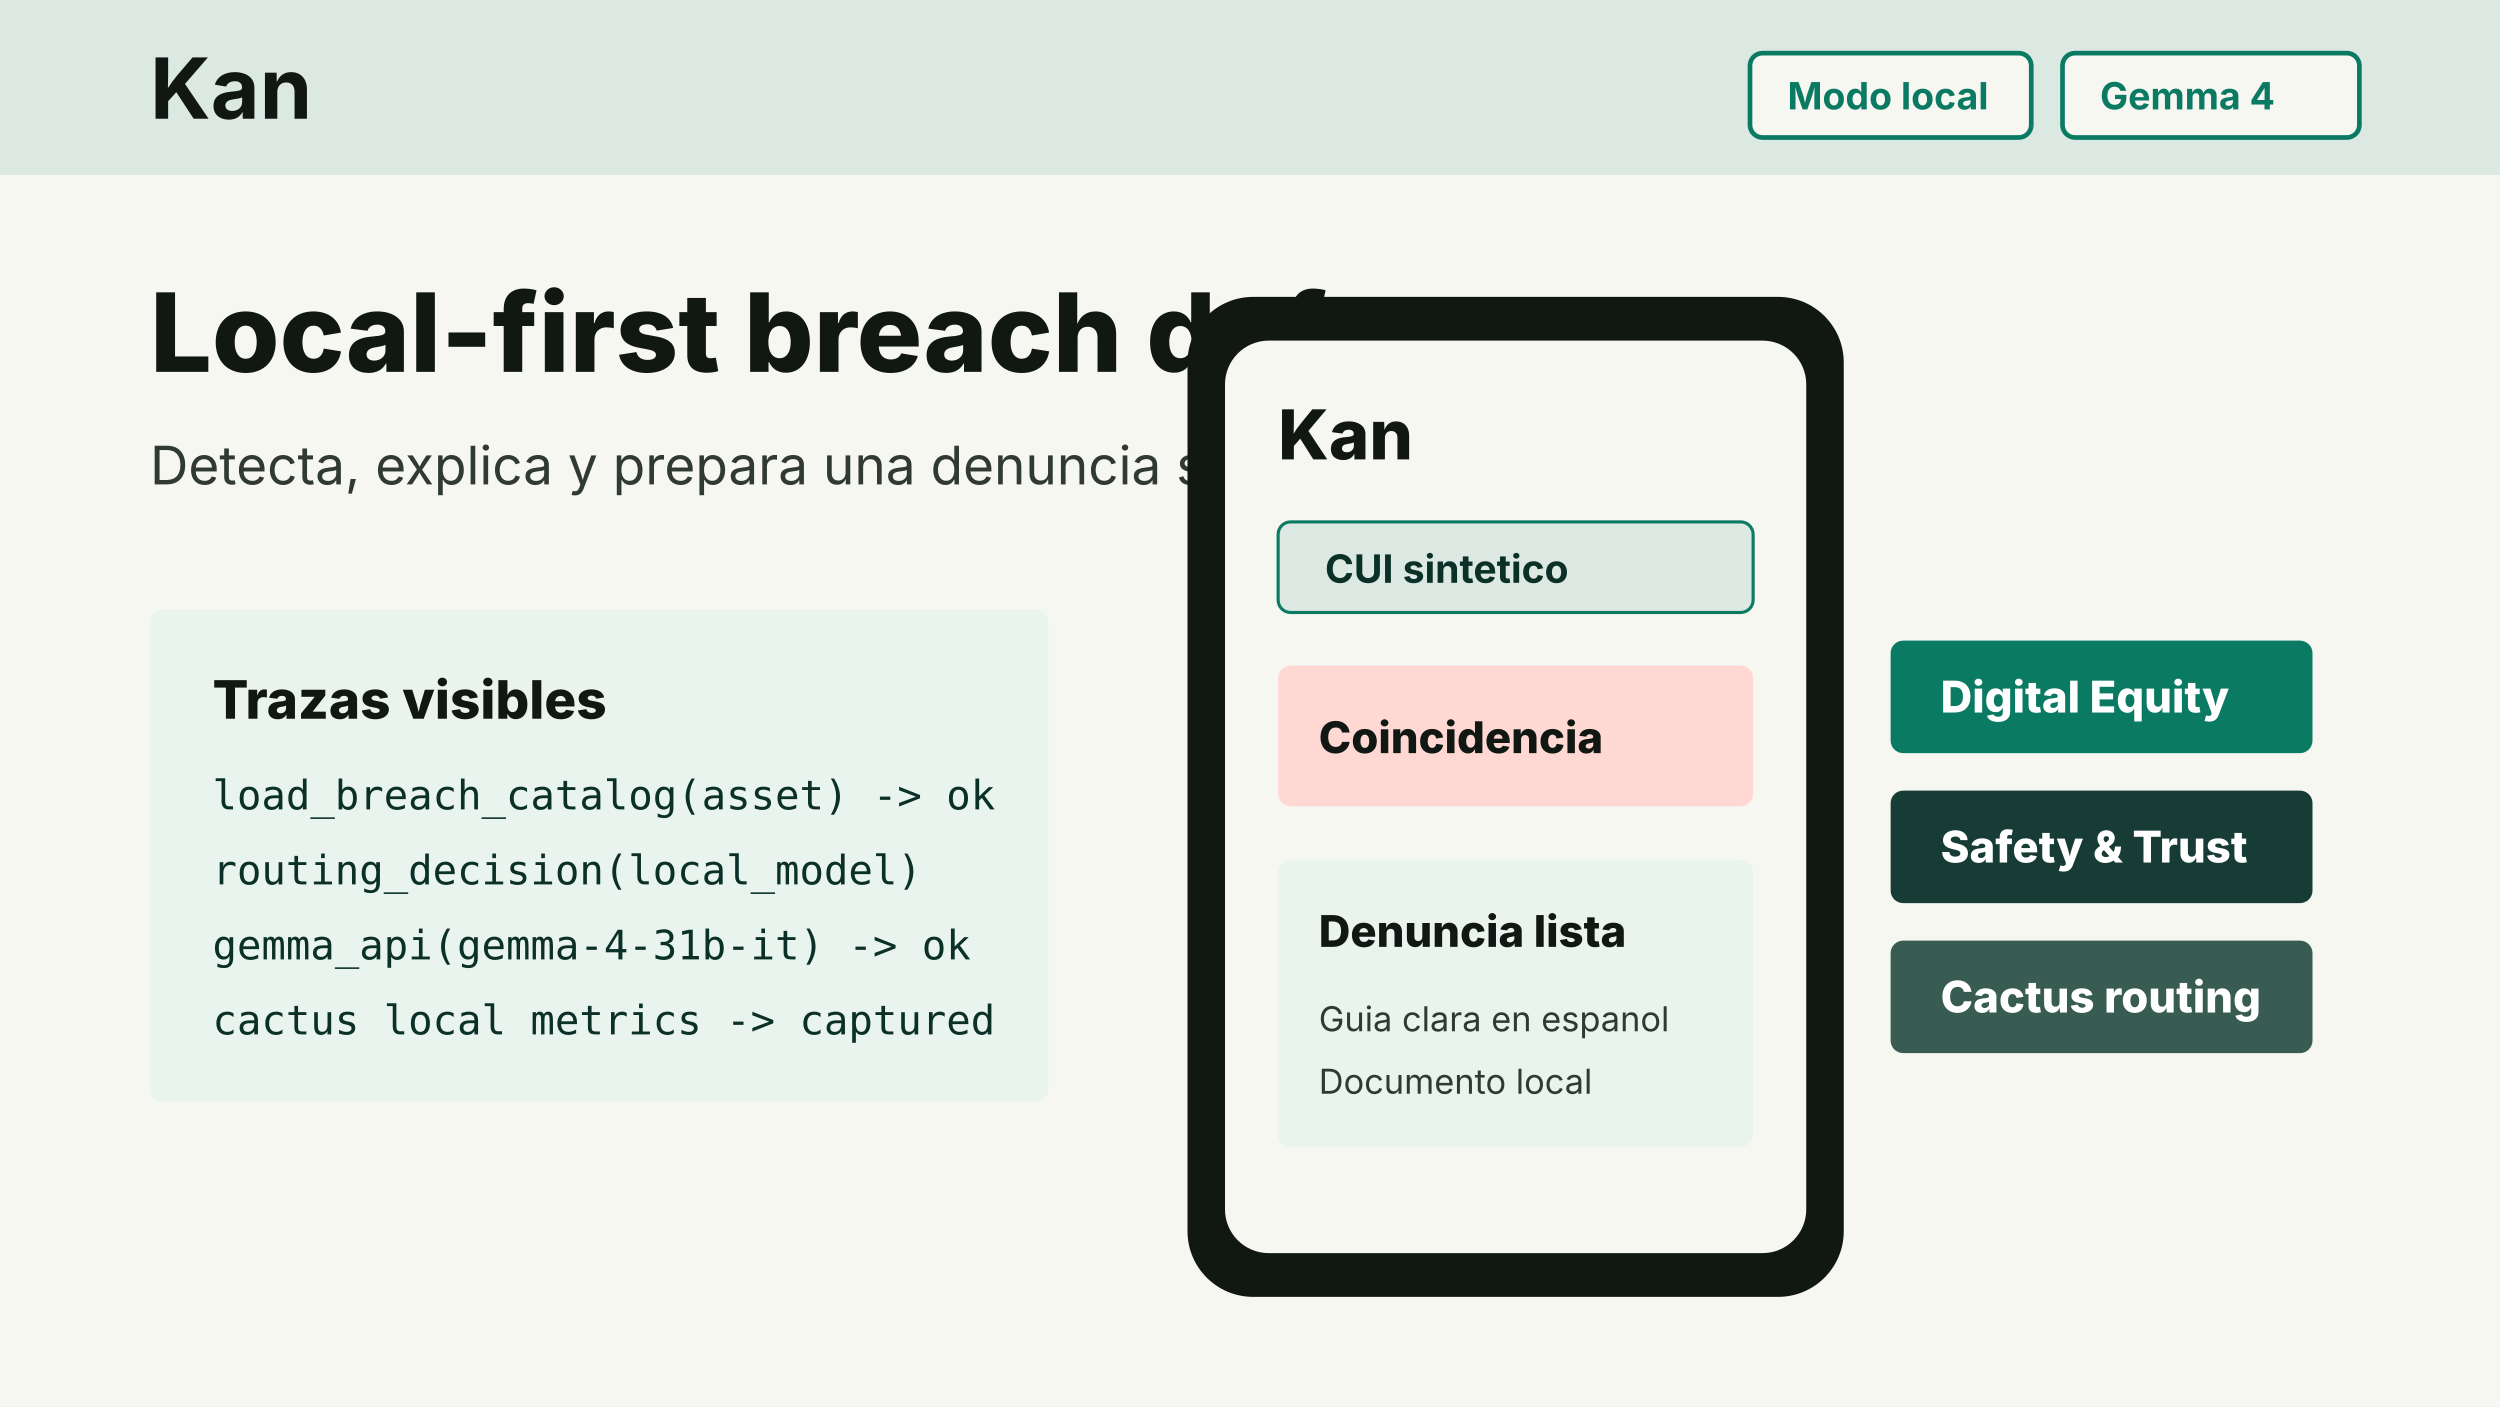
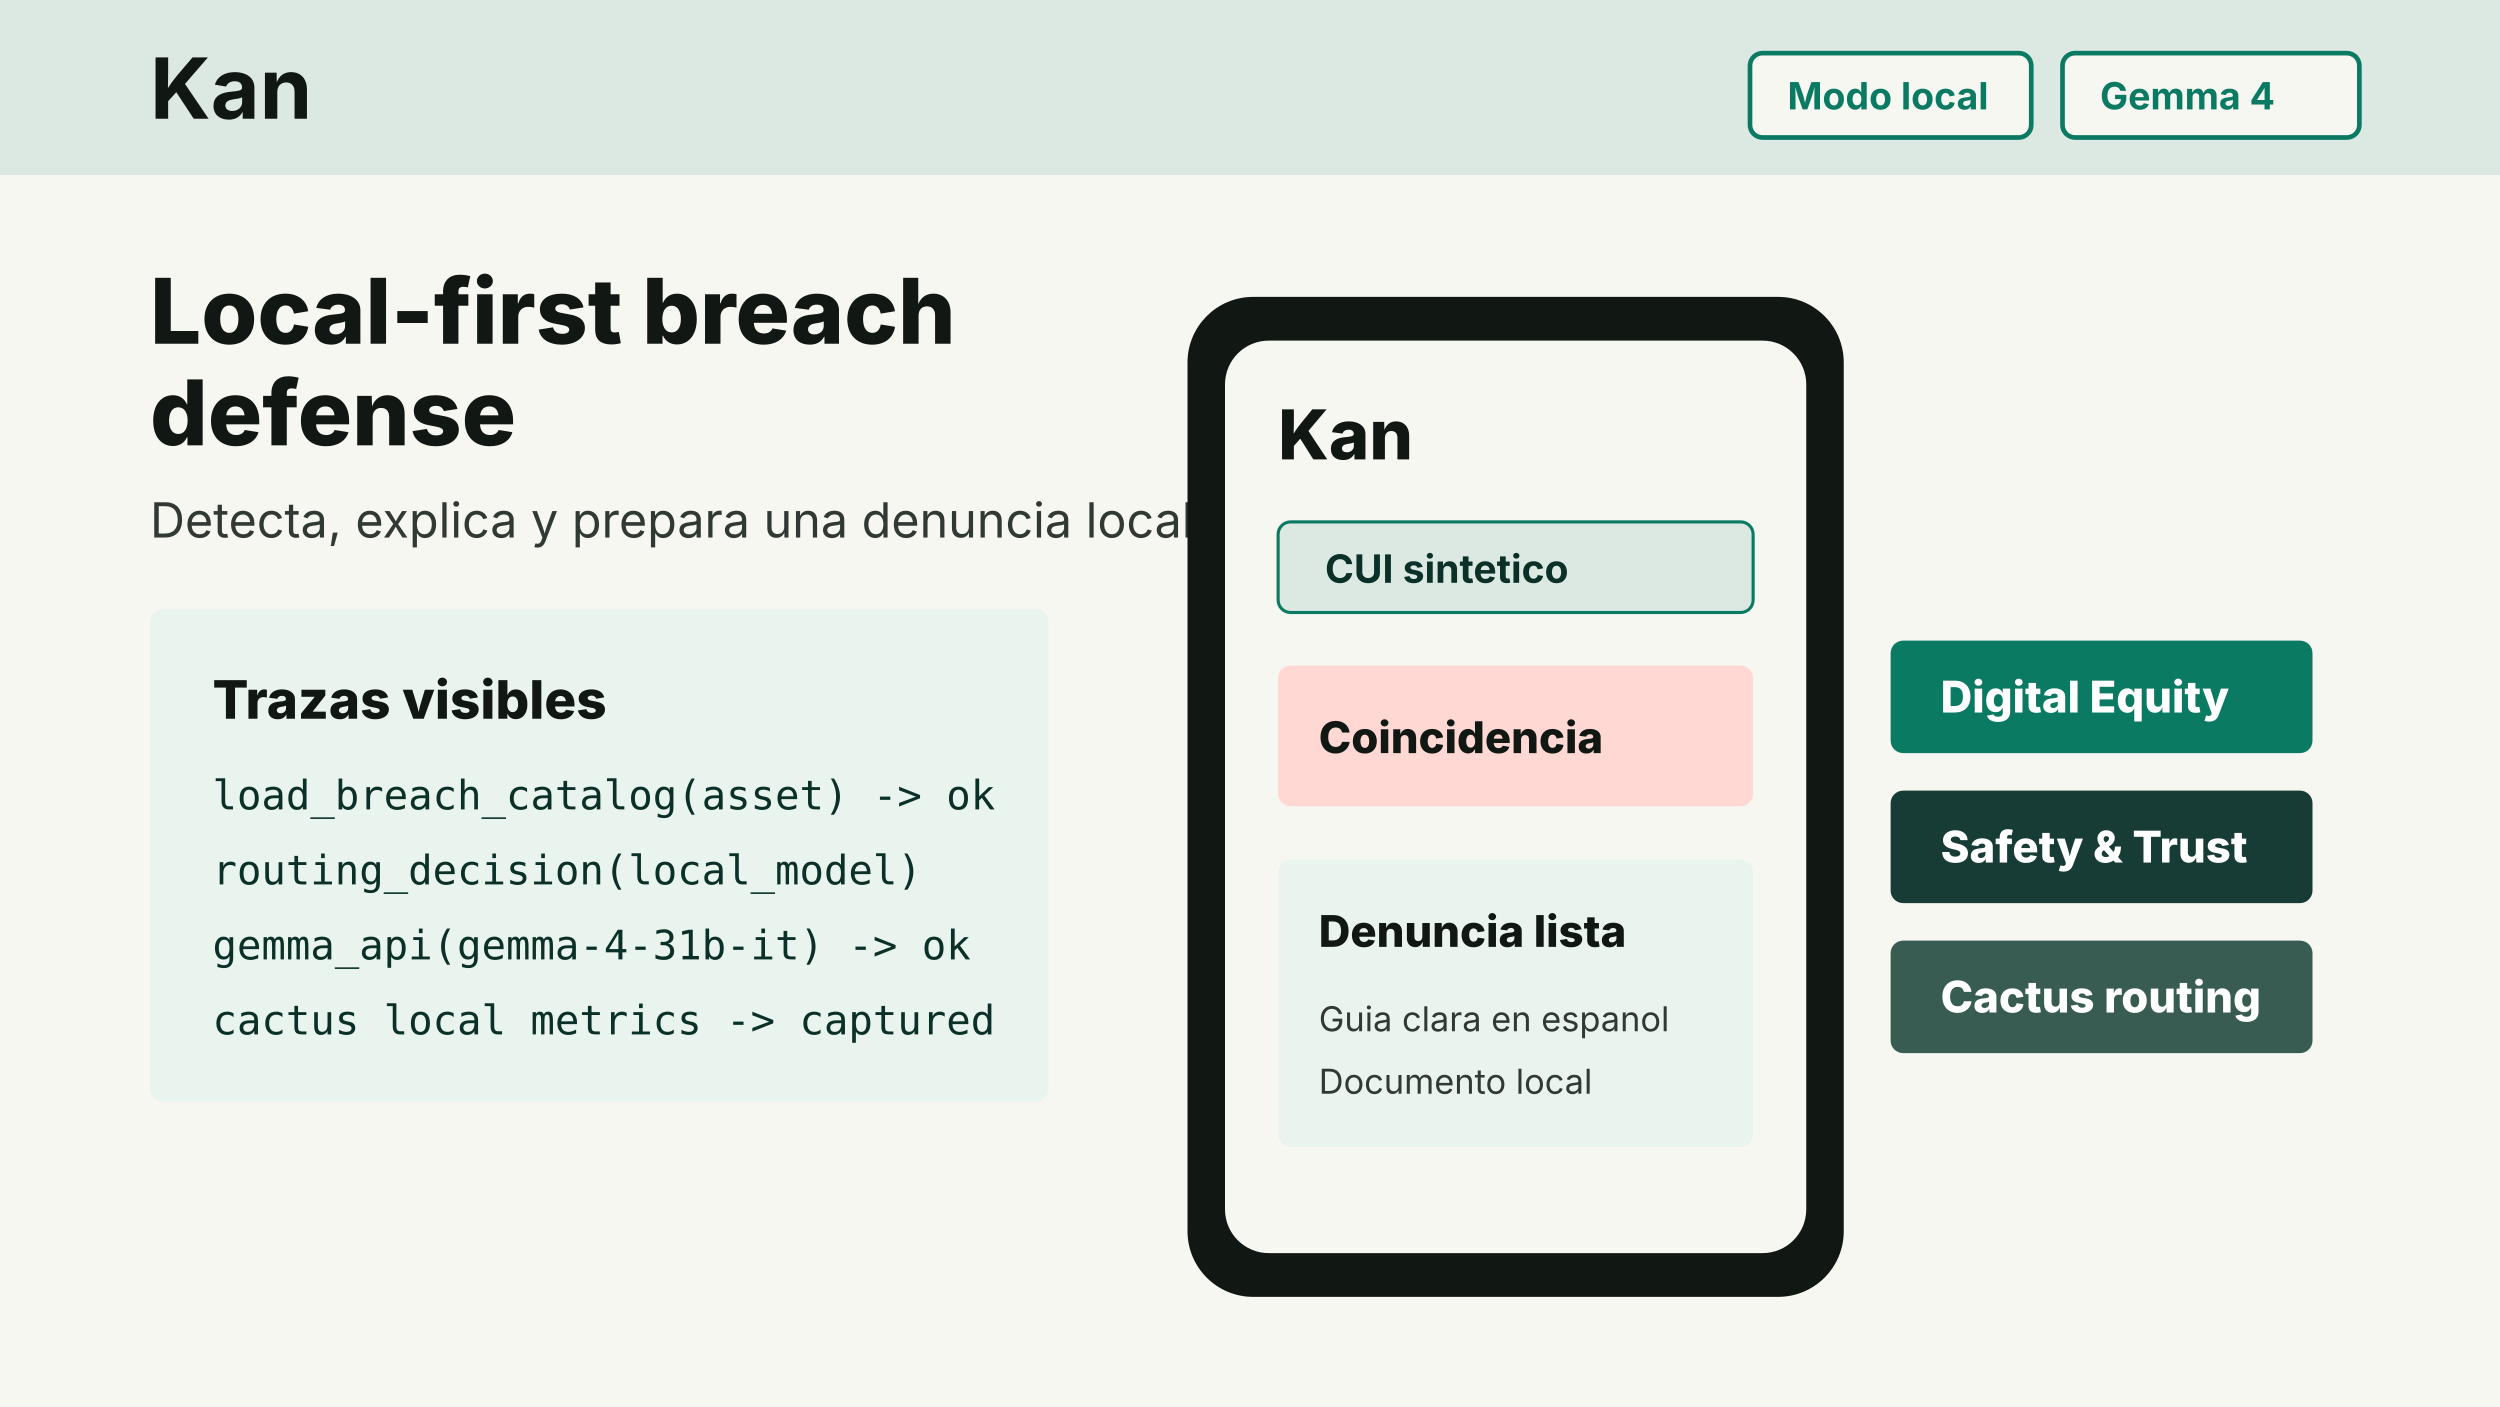
<svg xmlns="http://www.w3.org/2000/svg" width="1600" height="900" viewBox="0 0 1600 900" role="img" aria-labelledby="title desc">
  <rect width="1600" height="900" fill="#f7f7f2" />
  <rect x="0" y="0" width="1600" height="112" fill="#dce9e3" />
  <text x="96" y="76" font-family="Inter, Arial, sans-serif" font-size="54" font-weight="700" fill="#111814">Kan</text>
  <g transform="translate(1120 34)">
    <rect x="0" y="0" width="180" height="54" rx="8" fill="#f7f7f2" stroke="#0b7a63" stroke-width="3" />
    <text x="24" y="36" font-family="Inter, Arial, sans-serif" font-size="24" font-weight="700" fill="#0b7a63">Modo local</text>
  </g>
  <g transform="translate(1320 34)">
    <rect x="0" y="0" width="190" height="54" rx="8" fill="#f7f7f2" stroke="#0b7a63" stroke-width="3" />
    <text x="24" y="36" font-family="Inter, Arial, sans-serif" font-size="24" font-weight="700" fill="#0b7a63">Gemma 4</text>
  </g>
-   <text x="96" y="238" font-family="Inter, Arial, sans-serif" font-size="70" font-weight="800" fill="#111814">Local-first breach defense</text>
-   <text x="96" y="310" font-family="Inter, Arial, sans-serif" font-size="34" fill="#303934">Detecta, explica y prepara una denuncia sin enviar el CUI.</text>
+   <text x="96" y="220" font-family="Inter, Arial, sans-serif" font-size="58" font-weight="800" fill="#111814">Local-first breach</text>
+   <text x="96" y="285" font-family="Inter, Arial, sans-serif" font-size="58" font-weight="800" fill="#111814">defense</text>
+   <text x="96" y="344" font-family="Inter, Arial, sans-serif" font-size="31" fill="#303934">Detecta, explica y prepara una denuncia local.</text>
  <g transform="translate(96 390)">
    <rect x="0" y="0" width="575" height="315" rx="8" fill="#eaf4ef" />
    <text x="40" y="70" font-family="Inter, Arial, sans-serif" font-size="34" font-weight="800" fill="#111814">Trazas visibles</text>
    <text x="40" y="128" font-family="Menlo, Consolas, monospace" font-size="26" fill="#0b3028">load_breach_catalog(asset) -&gt; ok</text>
    <text x="40" y="176" font-family="Menlo, Consolas, monospace" font-size="26" fill="#0b3028">routing_decision(local_model)</text>
    <text x="40" y="224" font-family="Menlo, Consolas, monospace" font-size="26" fill="#0b3028">gemma_api(gemma-4-31b-it) -&gt; ok</text>
    <text x="40" y="272" font-family="Menlo, Consolas, monospace" font-size="26" fill="#0b3028">cactus local metrics -&gt; captured</text>
  </g>
  <g transform="translate(760 190)">
    <rect x="0" y="0" width="420" height="640" rx="42" fill="#111814" />
    <rect x="24" y="28" width="372" height="584" rx="28" fill="#f7f7f2" />
    <text x="58" y="104" font-family="Inter, Arial, sans-serif" font-size="44" font-weight="800" fill="#111814">Kan</text>
    <rect x="58" y="144" width="304" height="58" rx="8" fill="#dce9e3" stroke="#0b7a63" stroke-width="2" />
    <text x="88" y="183" font-family="Inter, Arial, sans-serif" font-size="25" font-weight="700" fill="#0b3028">CUI sintetico</text>
    <rect x="58" y="236" width="304" height="90" rx="8" fill="#ffd8d4" />
    <text x="84" y="292" font-family="Inter, Arial, sans-serif" font-size="28" font-weight="800" fill="#111814">Coincidencia</text>
    <rect x="58" y="360" width="304" height="184" rx="8" fill="#eaf4ef" />
    <text x="84" y="416" font-family="Inter, Arial, sans-serif" font-size="28" font-weight="800" fill="#111814">Denuncia lista</text>
    <text x="84" y="470" font-family="Inter, Arial, sans-serif" font-size="22" fill="#303934">Guia clara en espanol</text>
    <text x="84" y="510" font-family="Inter, Arial, sans-serif" font-size="22" fill="#303934">Documento local</text>
  </g>
  <g transform="translate(1210 410)">
    <rect x="0" y="0" width="270" height="72" rx="8" fill="#0b7a63" />
    <text x="32" y="46" font-family="Inter, Arial, sans-serif" font-size="28" font-weight="800" fill="#ffffff">Digital Equity</text>
    <rect x="0" y="96" width="270" height="72" rx="8" fill="#173c35" />
    <text x="32" y="142" font-family="Inter, Arial, sans-serif" font-size="28" font-weight="800" fill="#ffffff">Safety &amp; Trust</text>
    <rect x="0" y="192" width="270" height="72" rx="8" fill="#385b52" />
    <text x="32" y="238" font-family="Inter, Arial, sans-serif" font-size="28" font-weight="800" fill="#ffffff">Cactus routing</text>
  </g>
</svg>
